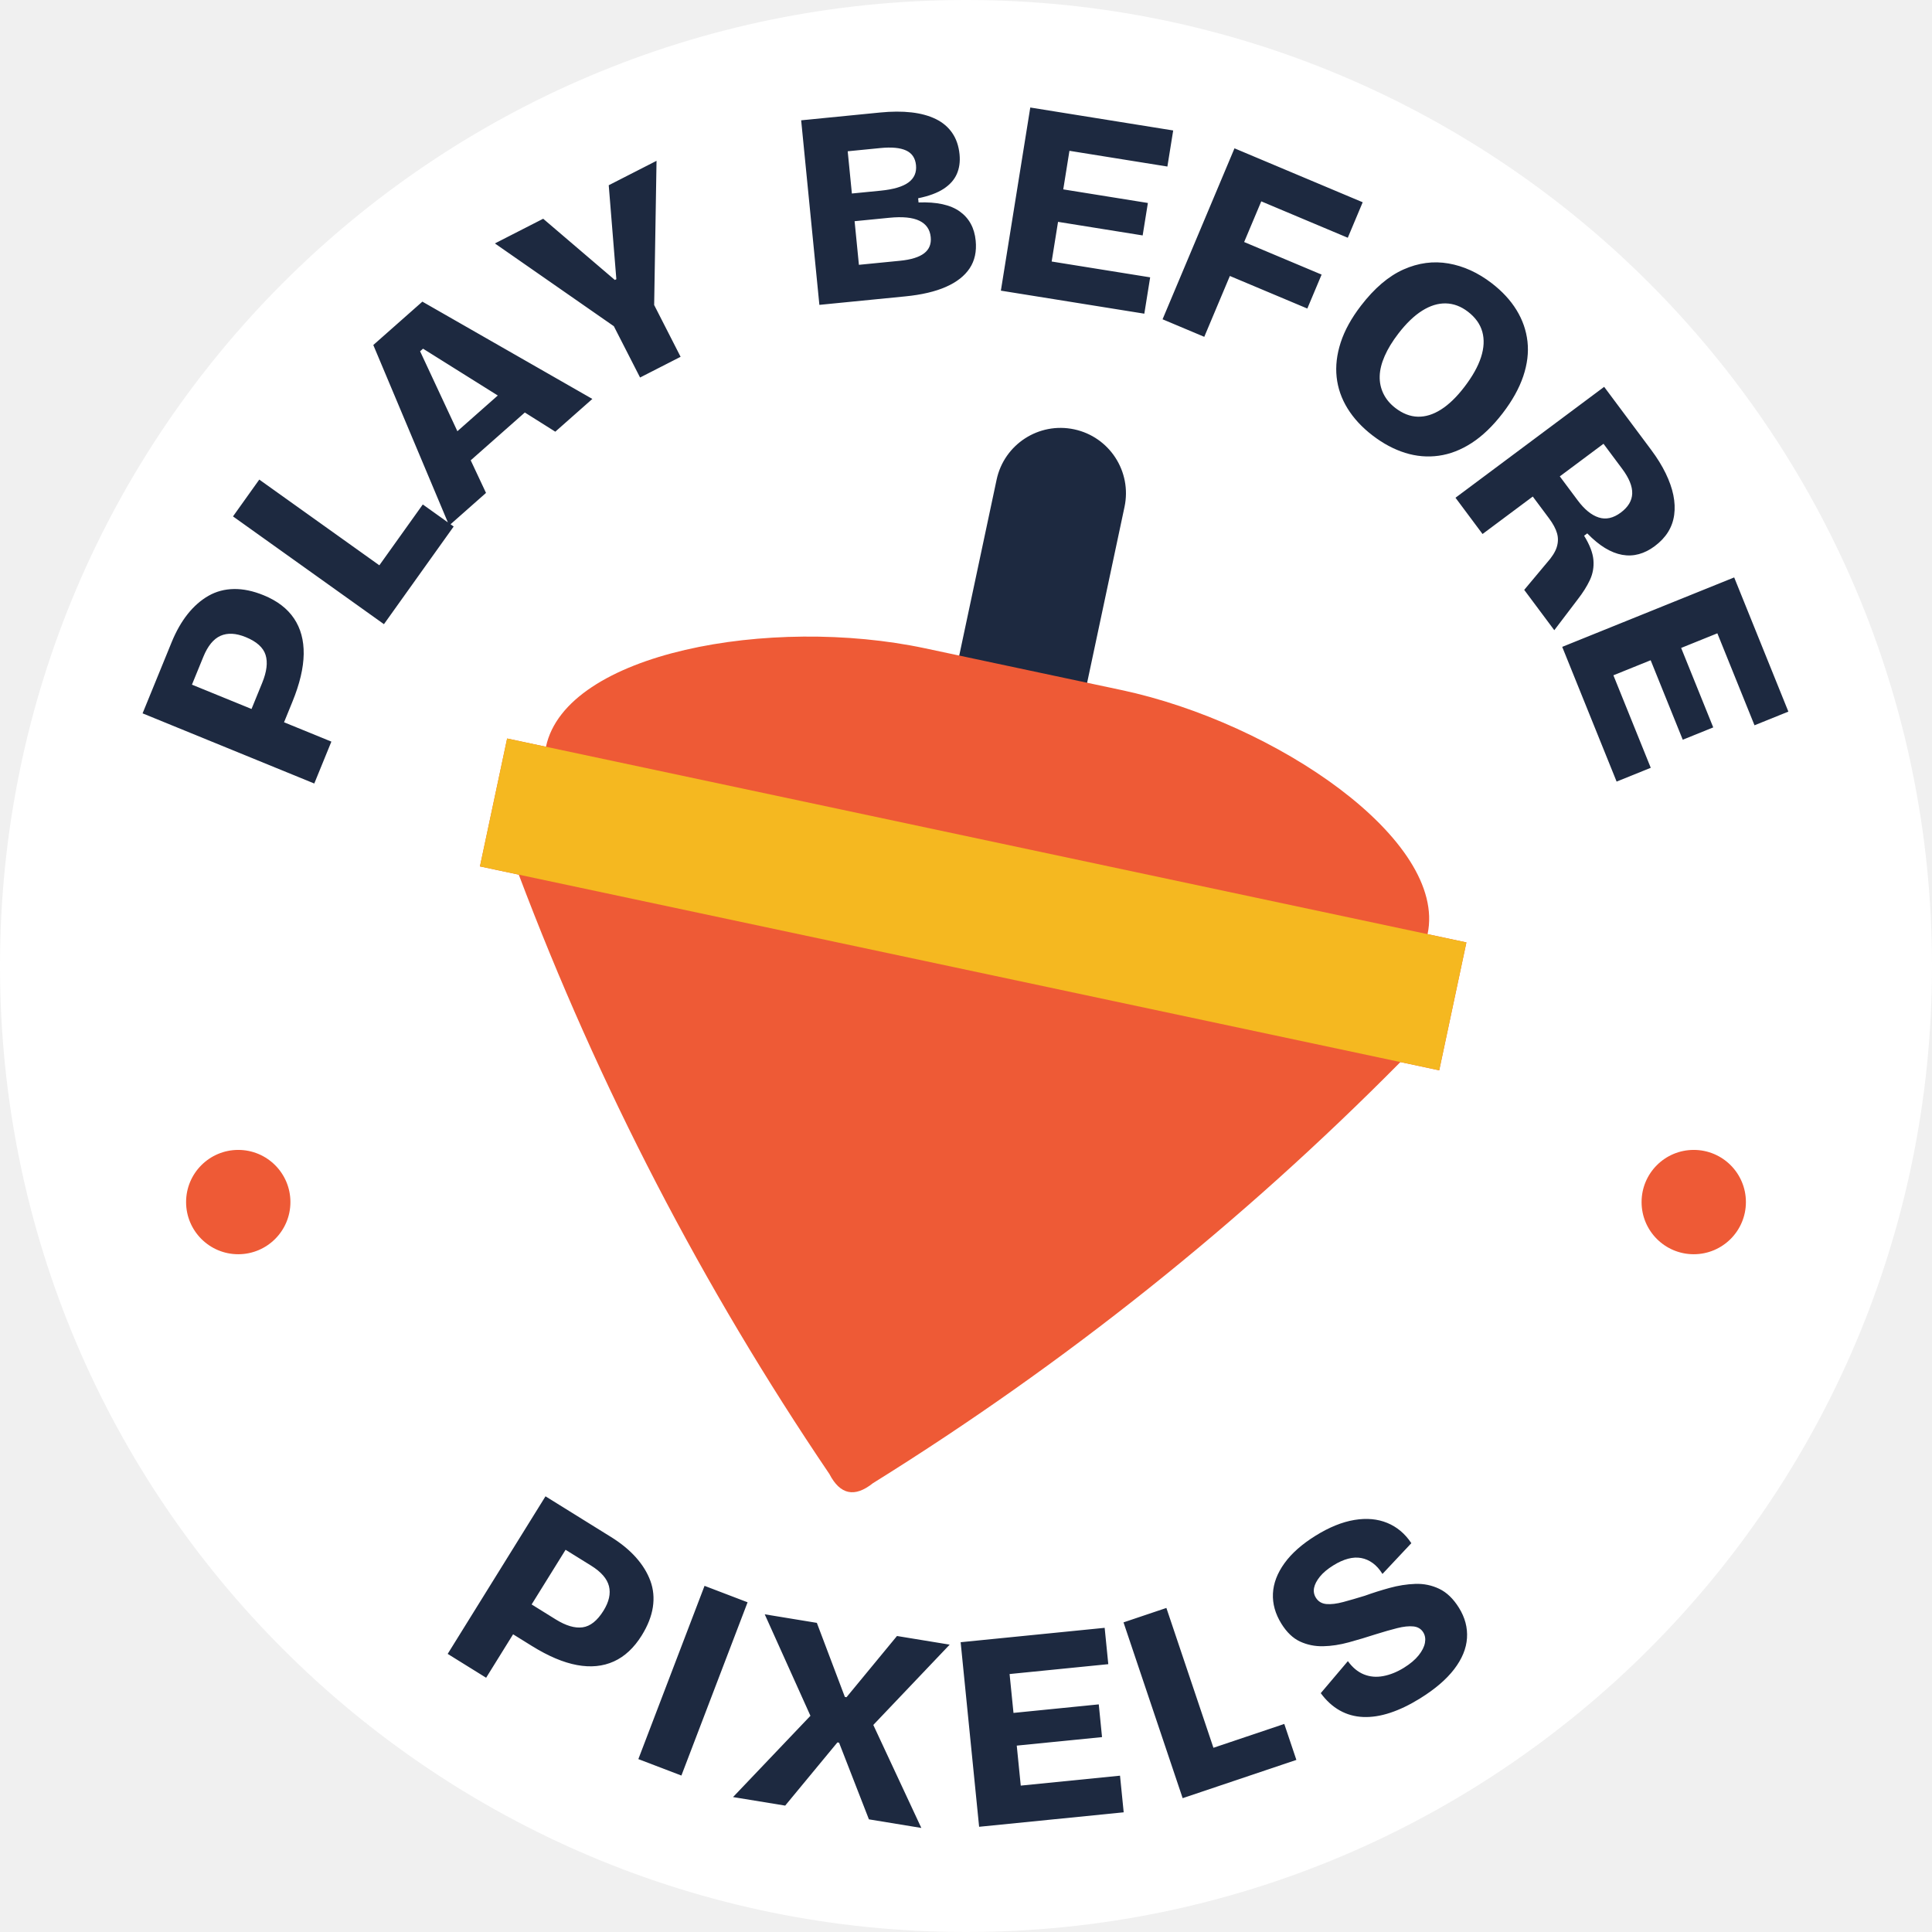
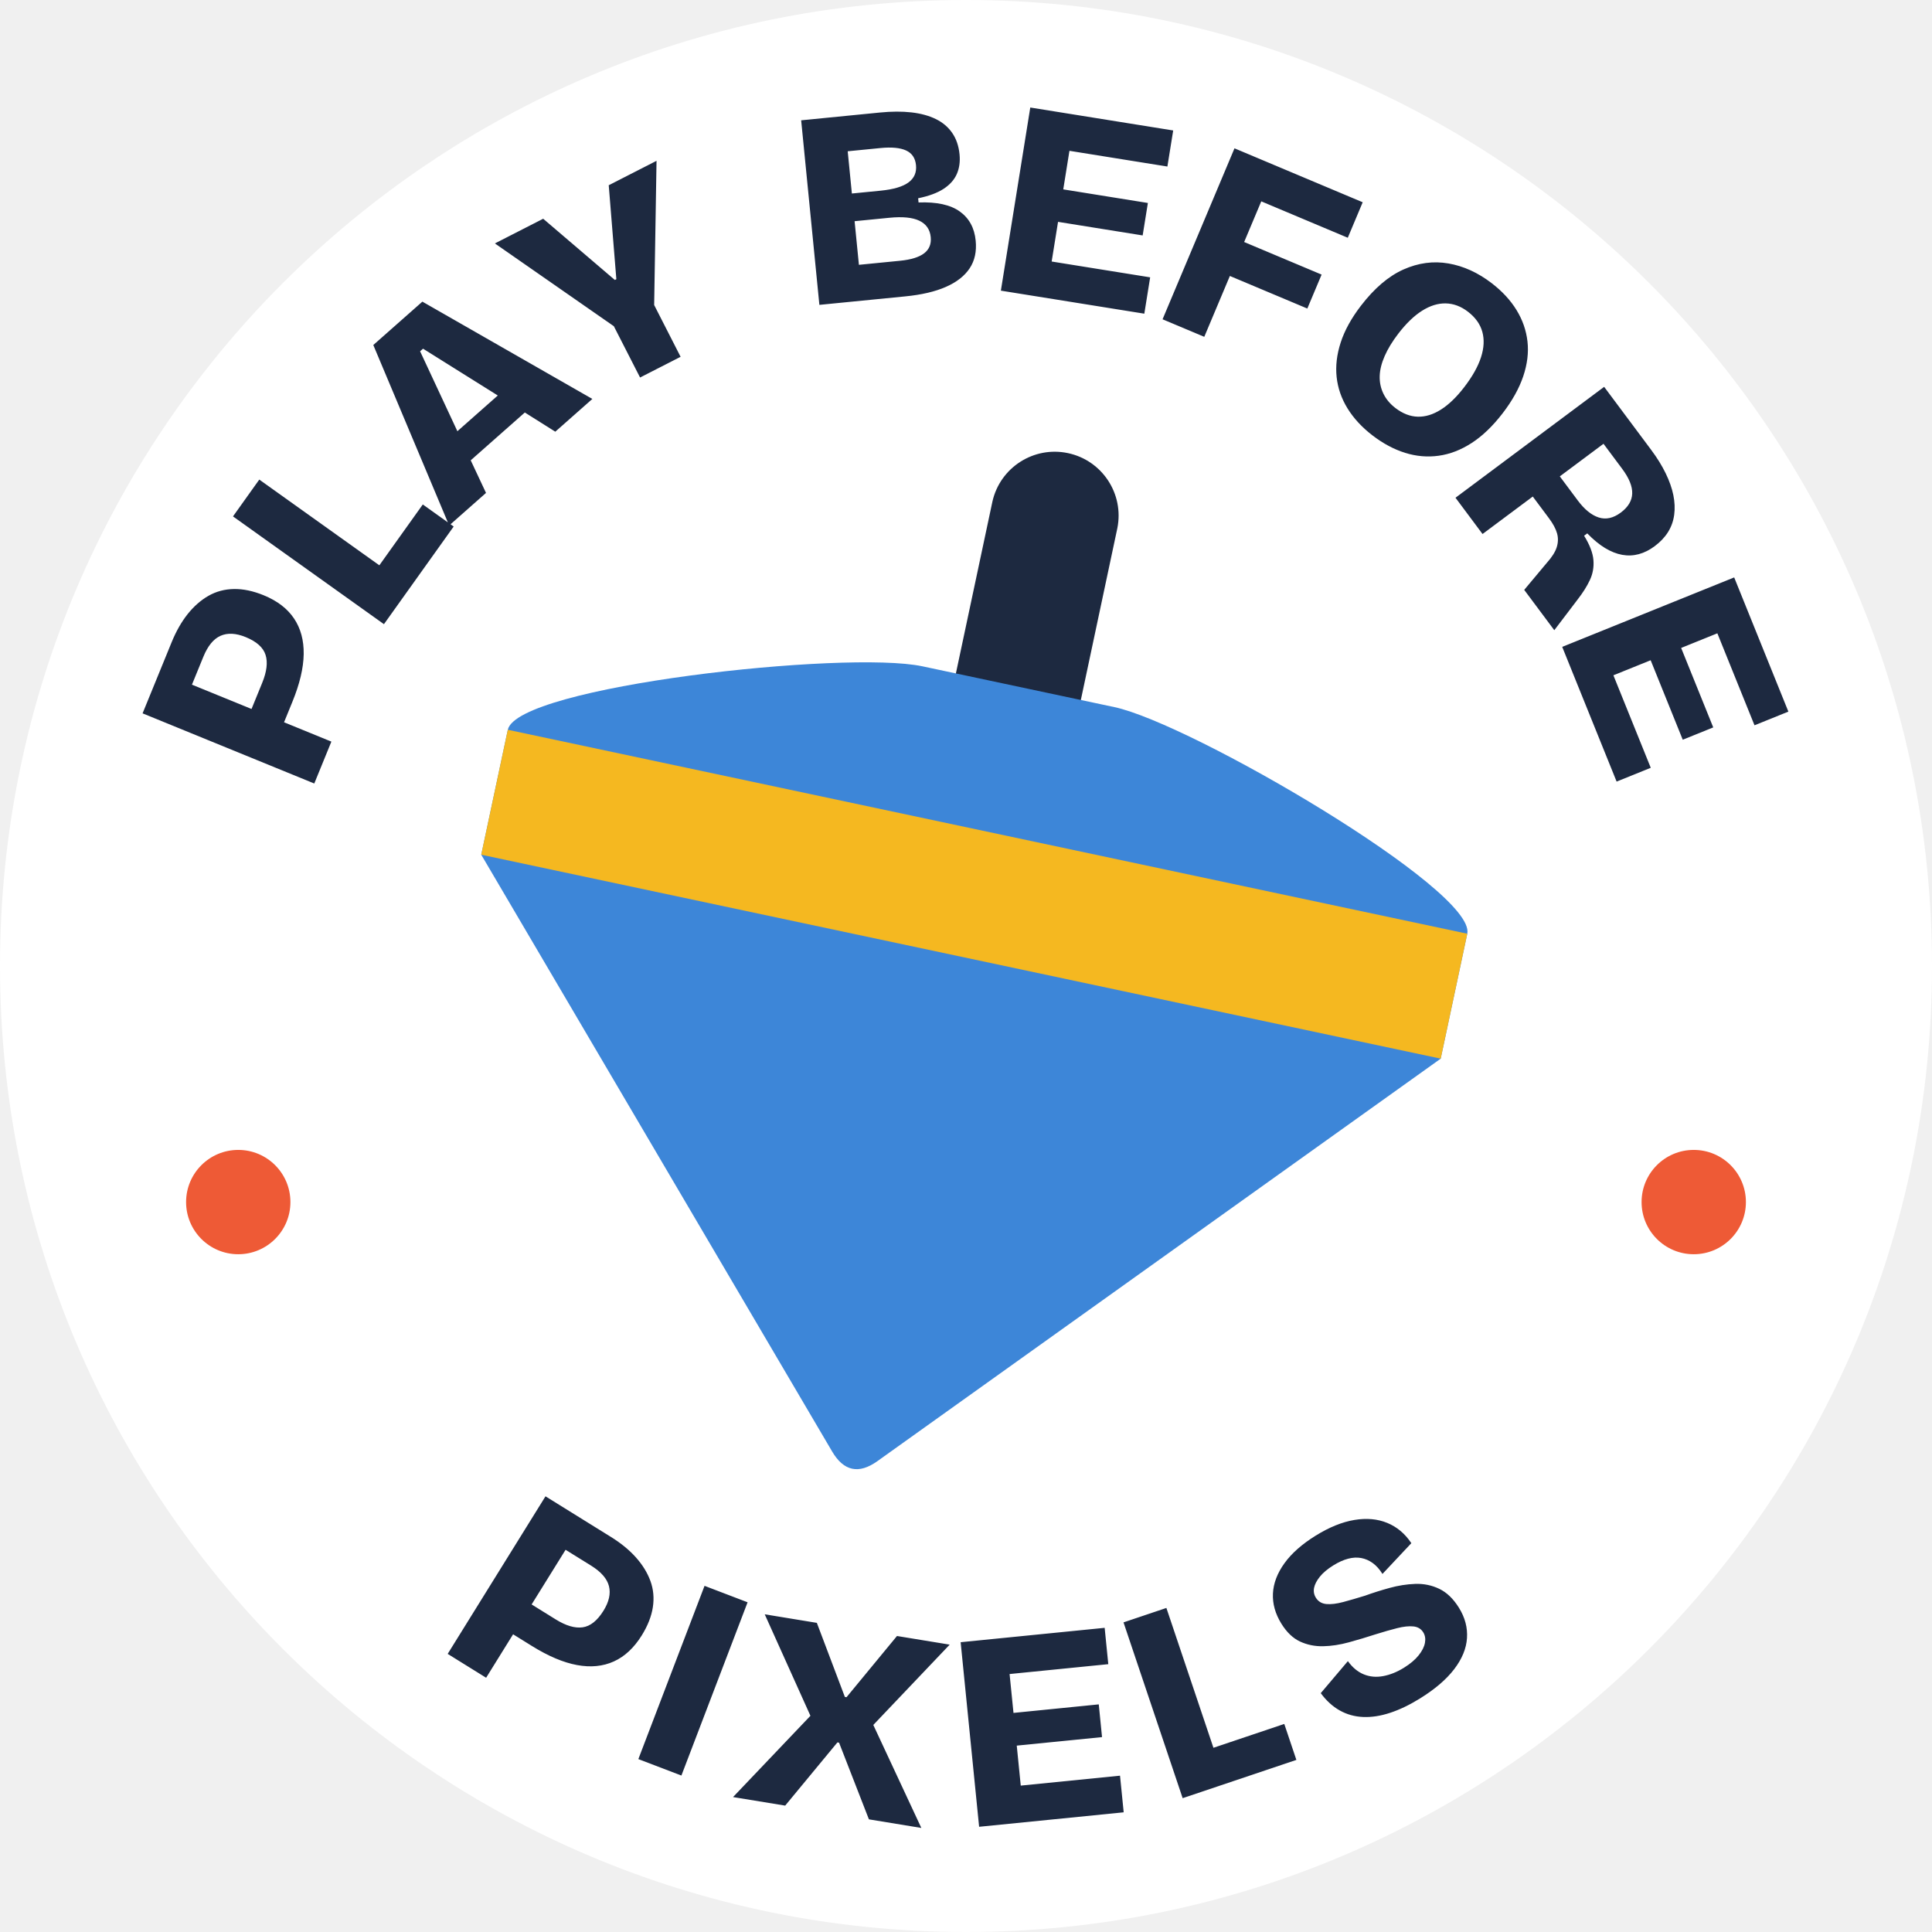
<svg xmlns="http://www.w3.org/2000/svg" viewBox="-500 -500 1000 1000" width="1000" height="1000" role="img" aria-label="Play Before Pixels">
  <circle cx="0" cy="0" r="500" fill="#FFFFFF" />
  <path fill="#1D2940" d="M-337.33 -94.46 -426.2 -130.77 -411.13 -167.66Q-407.66 -176.14 -402.84 -182.19Q-398.01 -188.23 -392.07 -191.62Q-386.13 -195 -378.93 -195.12Q-371.73 -195.25 -363.52 -191.89Q-353.01 -187.6 -347.83 -179.9Q-342.65 -172.21 -342.81 -161.43Q-342.97 -150.66 -348.64 -136.79L-352.98 -126.15L-328.48 -116.14ZM-400.65 -145.62 -369.81 -133.03 -364.26 -146.63Q-360.74 -155.24 -362.54 -161.01Q-364.35 -166.78 -372.83 -170.24Q-380.37 -173.32 -385.83 -170.92Q-391.29 -168.52 -394.76 -160.03ZM-301.27 -176.93 -379.4 -232.71 -365.8 -251.77 -303.65 -207.4 -281.16 -238.89 -265.18 -227.48ZM-267.51 -228.01 -306.78 -321.42 -281.38 -343.87 -193.4 -293.51 -212.58 -276.56 -228.35 -286.49 -256.36 -261.74 -248.44 -244.87ZM-242.34 -295.29 -281.03 -319.52 -282.56 -318.18 -263.26 -276.8ZM-168.7 -304.6 -182.27 -331.15 -243.85 -374 -218.85 -386.78 -181.76 -355.09 -180.98 -355.49 -184.92 -404.12 -160.18 -416.76 -161.41 -342.13 -147.72 -315.32ZM-75.89 -342.2 -85.32 -437.73 -44.5 -441.76Q-35.53 -442.65 -28.29 -441.83Q-21.04 -441.01 -15.67 -438.4Q-10.3 -435.79 -7.14 -431.2Q-3.98 -426.62 -3.34 -420.11Q-2.78 -414.46 -4.75 -409.95Q-6.72 -405.45 -11.59 -402.26Q-16.46 -399.08 -24.77 -397.38L-24.56 -395.21Q-10.43 -395.73 -3.2 -390.52Q4.04 -385.32 5.01 -375.47Q5.84 -367.08 1.9 -361.13Q-2.05 -355.19 -10.38 -351.52Q-18.71 -347.84 -31.45 -346.59ZM-55.43 -362.93 -34.15 -365.03Q-25.61 -365.87 -21.67 -368.89Q-17.73 -371.91 -18.26 -377.27Q-18.84 -383.2 -24.14 -385.75Q-29.43 -388.3 -39.71 -387.28L-57.66 -385.51ZM-59.07 -399.84 -44.16 -401.31Q-34.18 -402.3 -29.75 -405.59Q-25.32 -408.87 -25.88 -414.52Q-26.43 -420.02 -31.02 -422.12Q-35.61 -424.23 -44.3 -423.37L-61.23 -421.7ZM18.05 -349.56 33.27 -444.35 107.24 -432.47 104.24 -413.8 53.54 -421.94 50.34 -401.98 94.14 -394.94 91.44 -378.14 47.64 -385.17 44.34 -364.64 95.32 -356.45 92.3 -337.64ZM101.74 -334.74 138.97 -423.23 205.33 -395.31 197.61 -376.94 152.83 -395.78 143.97 -374.73 184.06 -357.87 176.67 -340.3 136.58 -357.16 123.33 -325.66ZM210.43 -274.61Q202.24 -280.9 197.5 -288.57Q192.76 -296.25 191.84 -304.84Q190.92 -313.43 193.95 -322.75Q196.98 -332.07 204.42 -341.76Q214.88 -355.37 226.44 -360.52Q238.01 -365.67 249.74 -363.63Q261.47 -361.59 272.08 -353.44Q280.27 -347.15 284.95 -339.52Q289.64 -331.89 290.62 -323.25Q291.59 -314.61 288.42 -305.22Q285.24 -295.83 277.8 -286.14Q270.09 -276.11 261.72 -270.7Q253.36 -265.3 244.64 -264.11Q235.93 -262.91 227.28 -265.61Q218.63 -268.32 210.43 -274.61ZM222.26 -288.81Q227.92 -284.47 233.85 -284.32Q239.78 -284.16 245.86 -288.02Q251.94 -291.88 257.88 -299.61Q264.26 -307.91 266.58 -315.12Q268.9 -322.32 267.24 -328.27Q265.58 -334.23 259.81 -338.66Q254.39 -342.82 248.35 -342.96Q242.32 -343.1 236.09 -339.18Q229.86 -335.25 223.75 -327.29Q219.14 -321.29 216.71 -315.73Q214.27 -310.17 214.13 -305.33Q213.99 -300.49 216.05 -296.24Q218.11 -292 222.26 -288.81ZM253.36 -242.37 330.31 -299.77 354.66 -267.13Q359.27 -260.95 362.15 -255.02Q365.03 -249.09 366.12 -243.74Q367.21 -238.38 366.56 -233.54Q365.91 -228.7 363.4 -224.65Q360.88 -220.59 356.45 -217.29Q352.49 -214.33 348.27 -213.18Q344.05 -212.03 339.64 -212.82Q335.24 -213.62 330.75 -216.35Q326.26 -219.08 321.56 -223.92L319.93 -222.71Q324.3 -215.63 324.75 -210.15Q325.21 -204.68 322.94 -199.82Q320.67 -194.95 316.59 -189.72L304.5 -173.81L288.93 -194.68L300.63 -208.67Q304.6 -213.09 305.76 -216.76Q306.92 -220.44 305.92 -223.96Q304.93 -227.49 301.71 -231.8L293.36 -242.99L267.36 -223.6ZM307.35 -253.43 316.66 -240.95Q321.88 -233.96 327.49 -232.16Q333.1 -230.35 338.93 -234.7Q344.64 -238.96 344.83 -244.55Q345.02 -250.13 339.62 -257.36L329.97 -270.3ZM308.6 -165.18 397.61 -201.13 425.66 -131.67 408.13 -124.59 388.9 -172.2 370.16 -164.63 386.77 -123.5 370.99 -117.12 354.38 -158.26 335.09 -150.47 354.43 -102.59 336.76 -95.45ZM-268.28 356.05 -217.65 274.49 -183.79 295.51Q-176 300.34 -170.85 306.11Q-165.7 311.88 -163.35 318.3Q-161 324.72 -162.08 331.84Q-163.16 338.96 -167.84 346.5Q-173.83 356.13 -182.28 359.96Q-190.73 363.79 -201.33 361.83Q-211.93 359.87 -224.66 351.97L-234.42 345.91L-248.38 368.4ZM-207.26 302.17 -224.83 330.46 -212.35 338.21Q-204.44 343.12 -198.45 342.3Q-192.47 341.48 -187.63 333.7Q-183.34 326.78 -184.8 320.99Q-186.26 315.21 -194.04 310.37ZM-169.59 410.51 -135.33 320.83 -113.05 329.34 -147.31 419.02ZM-120.58 430.16 -80.52 388.09 -104.18 335.56 -77.2 339.99 -62.7 378.33 -61.84 378.47 -35.72 346.79 -8.44 351.26 -47.98 392.83 -23.12 446.14 -50.25 441.69 -65.7 402.01 -66.56 401.87 -93.59 434.58ZM6.79 445.54 -2.77 350.01 71.77 342.56 73.65 361.37 22.56 366.48 24.58 386.6 68.72 382.18 70.41 399.12 26.27 403.53 28.34 424.23 79.72 419.09 81.62 438.05ZM112.14 430.73 81.53 339.74 103.72 332.27 128.07 404.65 164.74 392.31 171 410.92ZM234.95 379.14Q226.91 384.12 219.53 386.55Q212.14 388.99 205.55 388.71Q198.96 388.43 193.45 385.33Q187.94 382.24 183.62 376.37L197.66 359.8Q201.25 364.77 205.93 366.66Q210.6 368.55 215.97 367.54Q221.33 366.53 226.65 363.24Q231.59 360.18 234.29 356.79Q236.99 353.41 237.55 350.32Q238.12 347.24 236.67 344.89Q234.98 342.17 231.52 341.83Q228.06 341.49 223.18 342.72Q218.29 343.95 212.13 345.88Q205.15 348.15 198.21 350.05Q191.26 351.96 184.84 352.09Q178.42 352.21 172.89 349.65Q167.37 347.08 163.23 340.4Q158.49 332.74 158.87 324.8Q159.26 316.86 164.83 309.13Q170.39 301.41 181.03 294.82Q191.54 288.31 201 286.73Q210.46 285.15 218.02 288.25Q225.59 291.35 230.51 298.74L215.56 314.67Q213.34 311.08 210.54 309.05Q207.75 307.02 204.56 306.43Q201.37 305.84 197.76 306.79Q194.16 307.74 190.2 310.19Q185.63 313.02 183.16 316.09Q180.7 319.15 180.16 321.88Q179.63 324.61 181.08 326.96Q182.92 329.92 186.54 330.25Q190.16 330.57 195.3 329.19Q200.43 327.81 206.46 325.95Q212.47 323.77 219.19 321.92Q225.92 320.06 232.52 319.82Q239.13 319.58 244.97 322.38Q250.81 325.18 255.18 332.23Q259.85 339.77 259.31 347.89Q258.78 356 252.68 363.97Q246.58 371.94 234.95 379.14Z" />
  <circle cx="376.68" cy="122.19" r="27" fill="#EE5A36" />
  <circle cx="-376.68" cy="122.19" r="27" fill="#EE5A36" />
-   <path fill="#1D2940" d="M-12.93 -116.35L15.84 -251.71A33.84 33.84 0 0 1 82.05 -237.64L53.27 -102.28Z" />
-   <path fill="#EE5A36" d="M-251.58 -51.55L-237.51 -117.75L-217.41 -113.48C-207.05 -162.24 -101.04 -181.41 -21.24 -164.45L80.43 -142.84C160.23 -125.88 249.28 -65.25 238.91 -16.49L259.01 -12.21L244.94 53.99L224.84 49.72Q101.14 174.78 -48.21 267.72Q-62.37 279.03 -70.71 262.94Q-169.34 117.28 -231.48 -47.28Z" />
-   <path fill="#F5B820" d="M-237.51 -117.75L259.01 -12.21L244.94 53.99L-251.58 -51.55Z" />
+   <path fill="#1D2940" d="M-13.21 -113.9L13.67 -240.37A33.06 33.06 0 0 1 78.34 -226.62L51.46 -100.15Z" />
+   <path fill="#3D86D8" d="M-250.91 -57.6L-237.16 -122.27L-237.16 -122.27C-232.38 -144.79 -62.29 -163.56 -22.56 -155.12L76.77 -134.01C116.5 -125.56 264.24 -39.23 259.46 -16.71L259.46 -16.71L245.71 47.96L245.71 47.96Q99.92 152.13 -45.88 256.3Q-60.29 266.59 -69.27 251.32Q-160.09 96.86 -250.91 -57.6Z" />
+   <path fill="#F5B820" d="M-237.16 -122.27L259.46 -16.71L245.71 47.96L-250.91 -57.6Z" />
</svg>
